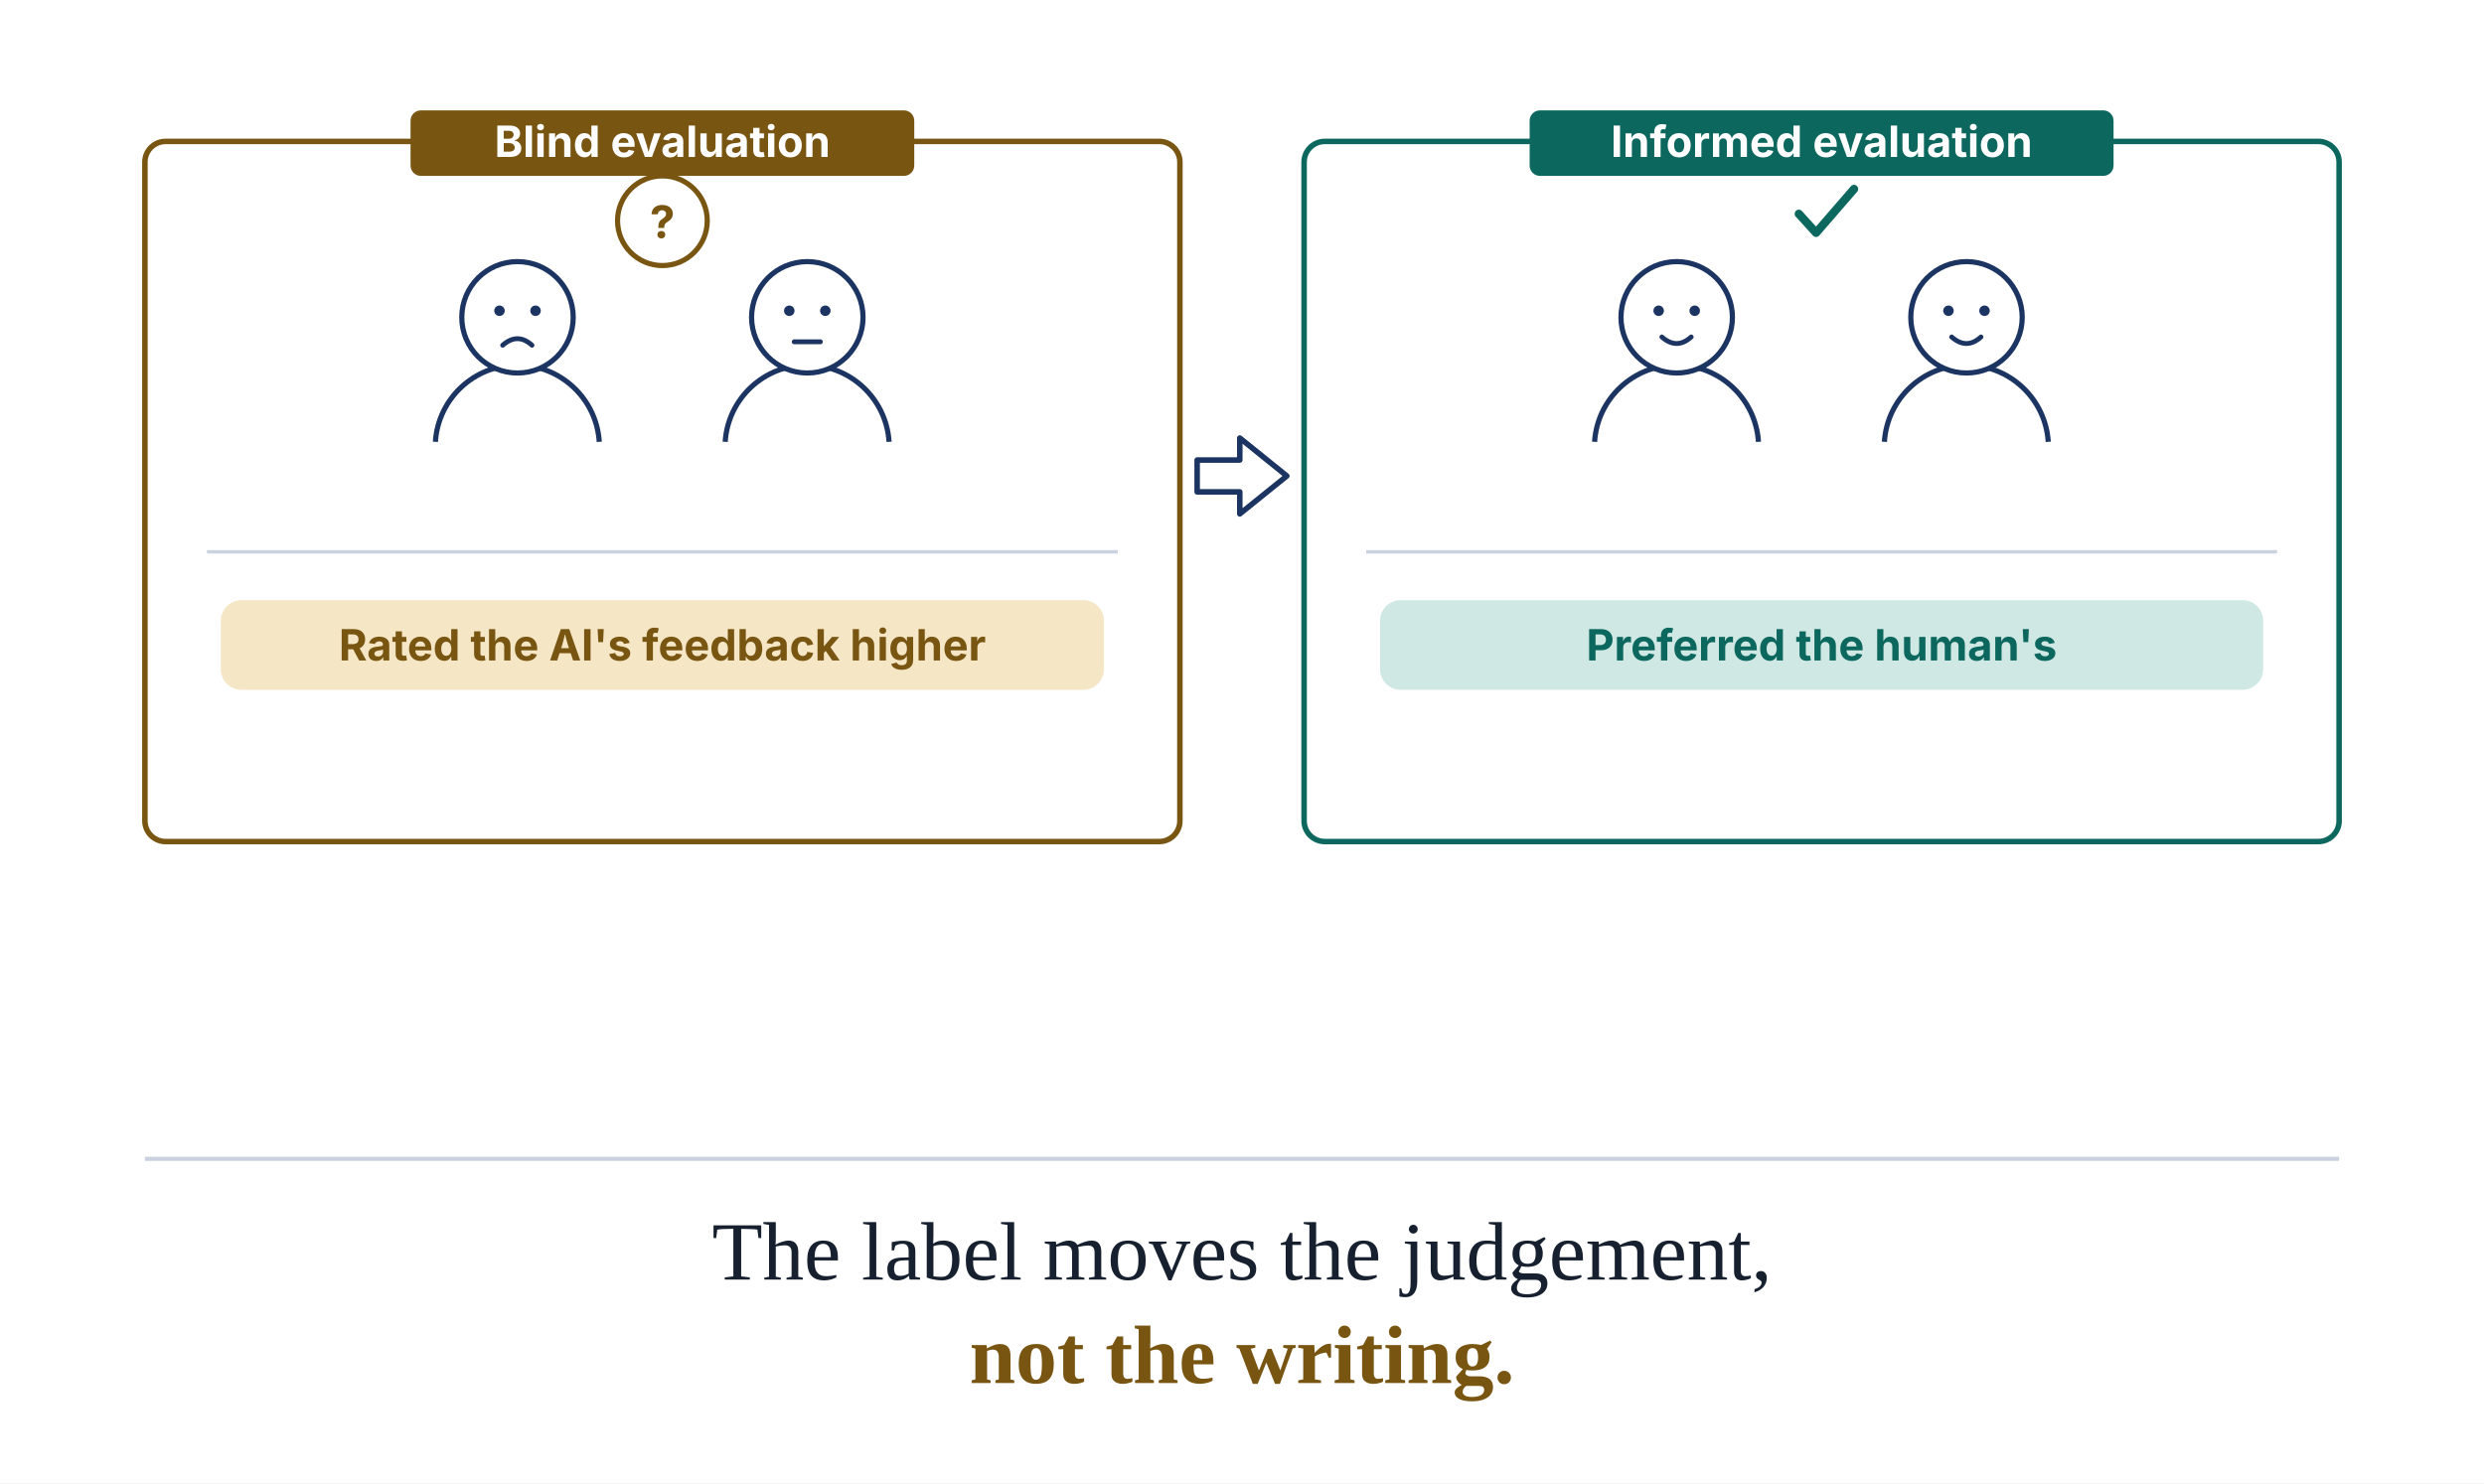
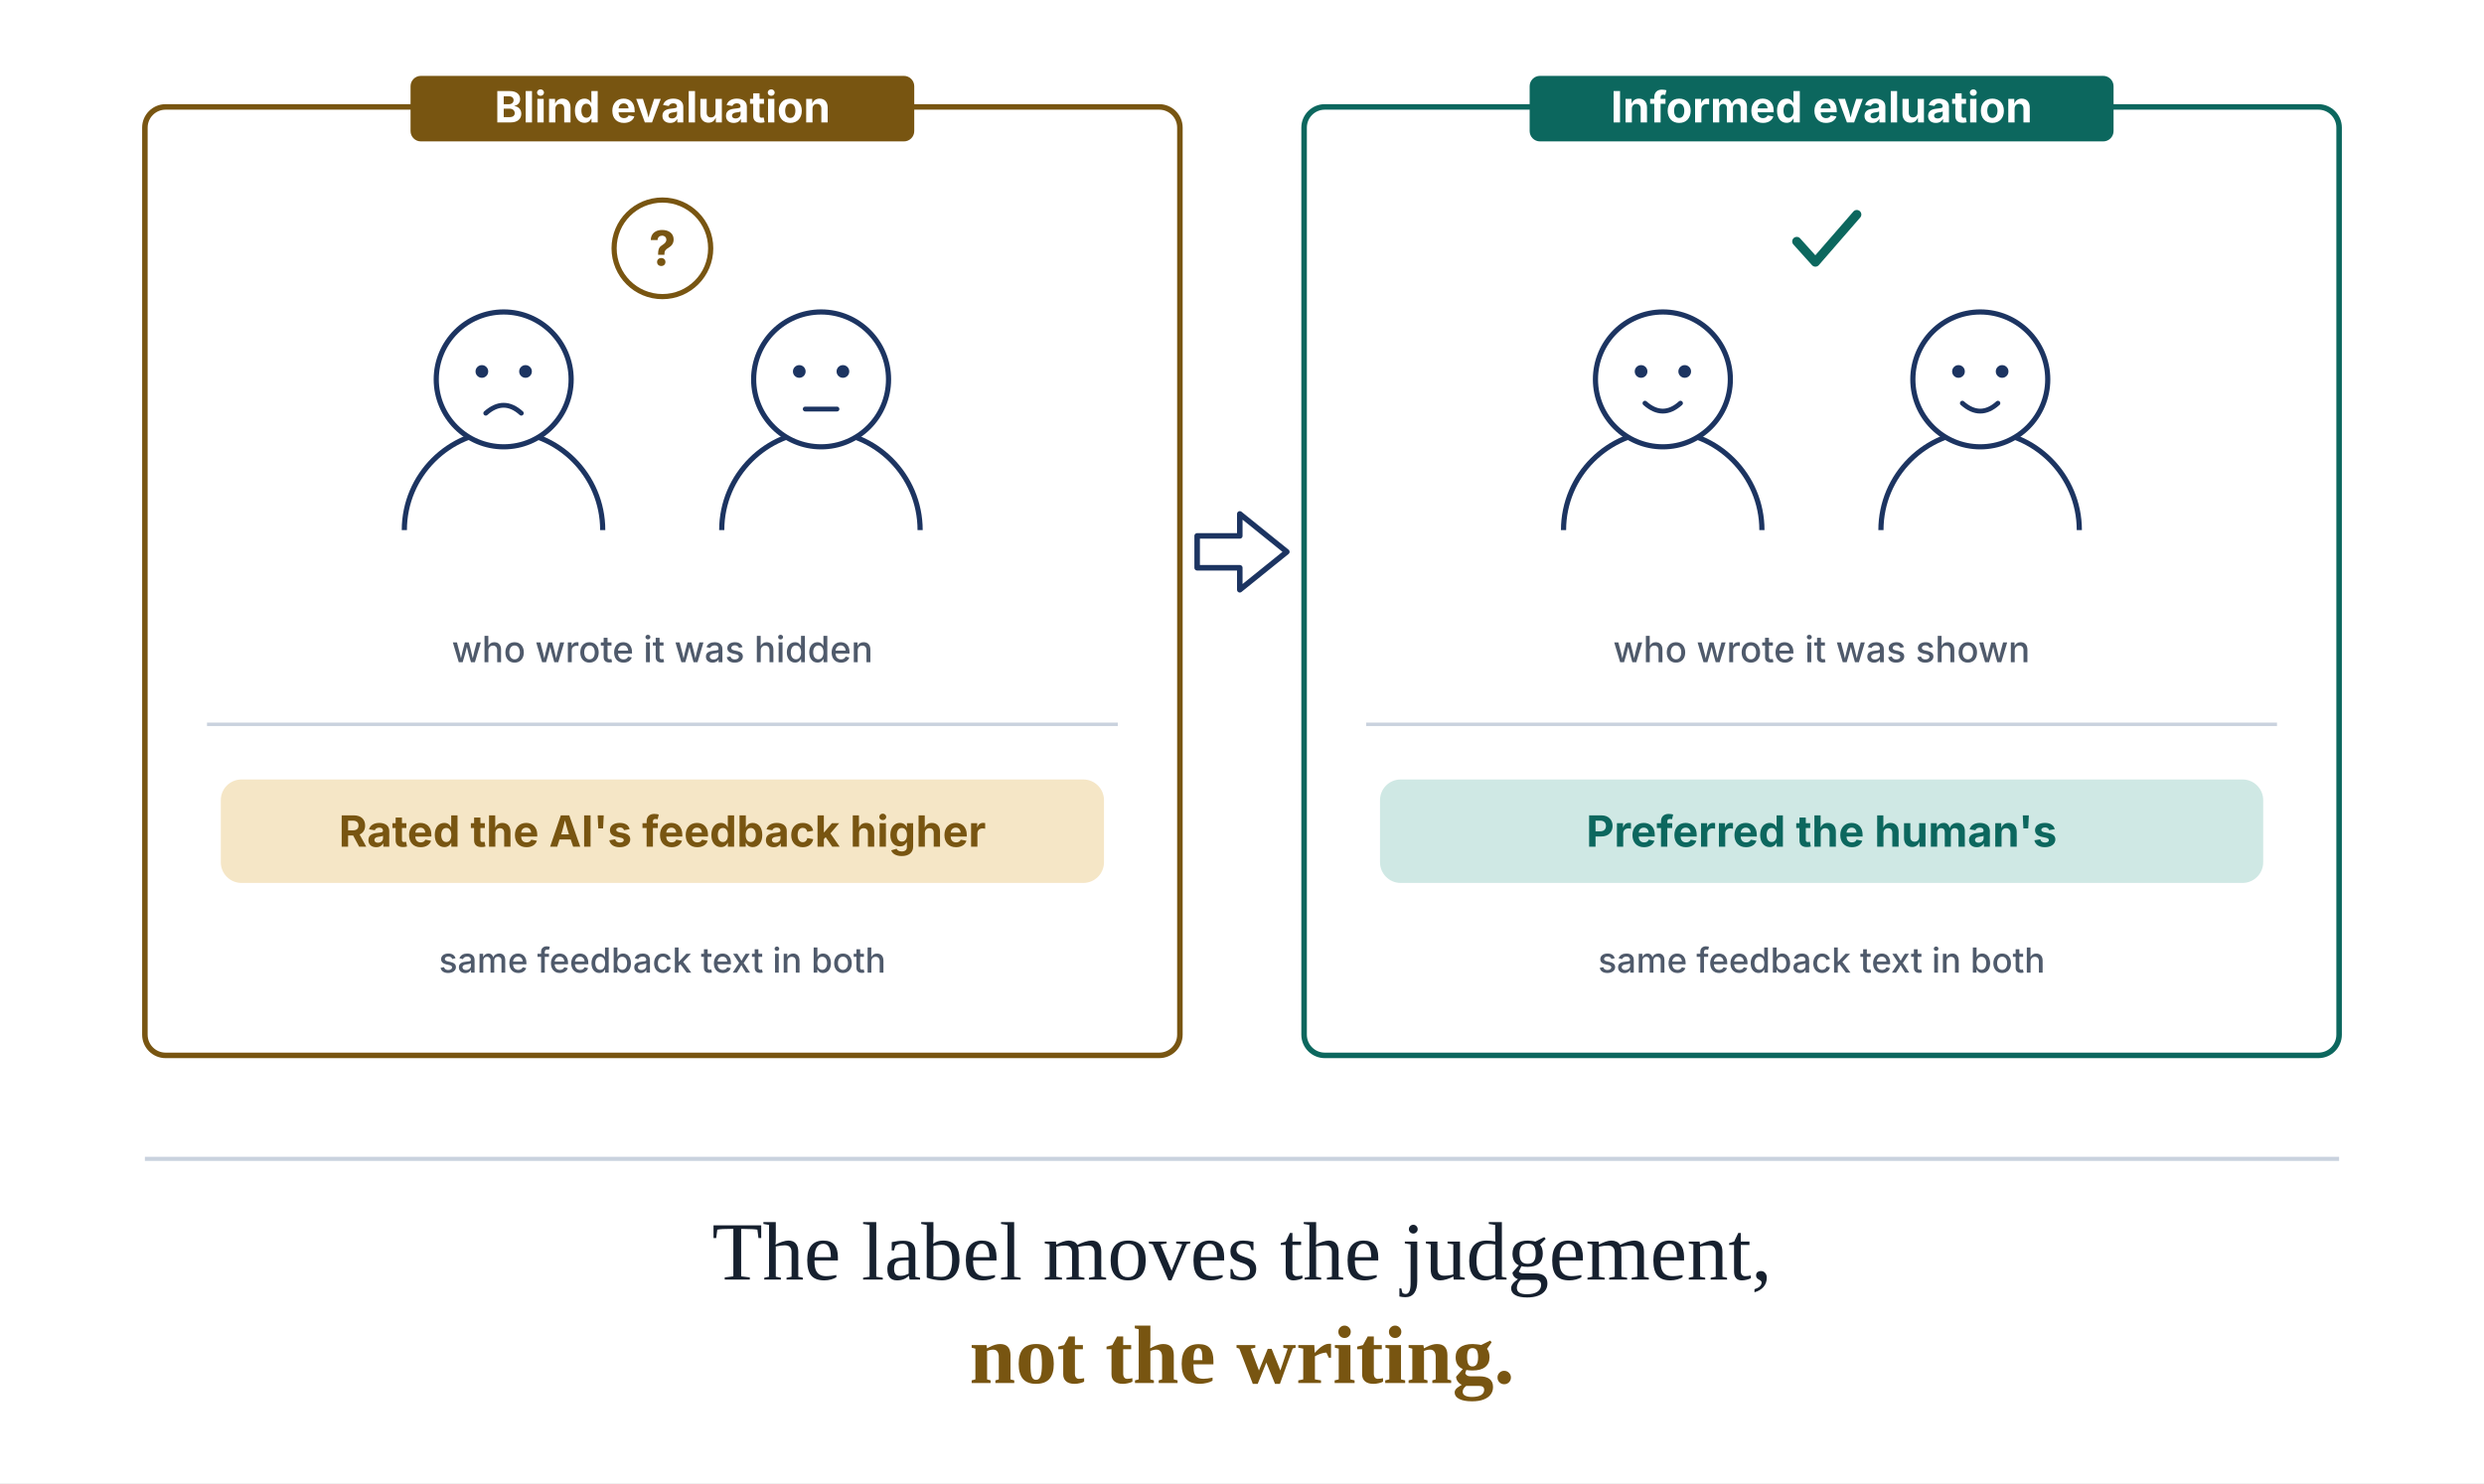
<svg xmlns="http://www.w3.org/2000/svg" class="wb" viewBox="0 0 720 430" role="img" aria-label="Students who could not tell who wrote the feedback rated the AI's higher; those who could tell preferred the human's.">
  <rect width="720" height="430" fill="#ffffff" />
  <g transform="translate(0 -40)">
-     <rect x="42" y="81" width="300" height="203" rx="6" fill="none" stroke="#785511" stroke-width="1.6" />
-     <rect x="119.0" y="72" width="146.0" height="19" rx="3" fill="#785511" />
-     <text x="192.0" y="85.5" text-anchor="middle" font-family="Inter,-apple-system,'Helvetica Neue',system-ui,sans-serif" font-size="12.5" font-weight="700" fill="#ffffff">Blind evaluation</text>
-     <path d="M126.2 168.1 a23.8 23.8 0 0 1 47.5 0" fill="#ffffff" stroke="#1c3461" stroke-width="1.5" stroke-linecap="butt" stroke-linejoin="round" />
-     <circle cx="150" cy="132" r="16.15" fill="#ffffff" stroke="#1c3461" stroke-width="1.5" />
-     <circle cx="144.775" cy="130.1" r="1.52" fill="#1c3461" />
-     <circle cx="155.225" cy="130.1" r="1.52" fill="#1c3461" />
-     <path d="M145.7 140.1 q4.3 -3.8 8.5 0" fill="none" stroke="#1c3461" stroke-width="1.4" stroke-linecap="round" stroke-linejoin="round" />
-     <path d="M210.2 168.1 a23.8 23.8 0 0 1 47.5 0" fill="#ffffff" stroke="#1c3461" stroke-width="1.5" stroke-linecap="butt" stroke-linejoin="round" />
-     <circle cx="234" cy="132" r="16.15" fill="#ffffff" stroke="#1c3461" stroke-width="1.5" />
-     <circle cx="228.775" cy="130.1" r="1.52" fill="#1c3461" />
-     <circle cx="239.225" cy="130.1" r="1.52" fill="#1c3461" />
-     <path d="M230.2 139.1 h7.6" fill="none" stroke="#1c3461" stroke-width="1.4" stroke-linecap="round" stroke-linejoin="round" />
-     <circle cx="192" cy="104" r="13" fill="#ffffff" stroke="#785511" stroke-width="1.5" />
-     <text x="192" y="109" text-anchor="middle" font-family="Inter,-apple-system,'Helvetica Neue',system-ui,sans-serif" font-size="13" font-weight="700" fill="#785511">?</text>
-     <path d="M60 200 H324" fill="none" stroke="#c9d2de" stroke-width="1" stroke-linecap="butt" stroke-linejoin="round" />
-     <rect x="64" y="214" width="256" height="26" rx="6" fill="#f5e6c6" />
-     <text x="192.0" y="231.5" text-anchor="middle" font-family="Inter,-apple-system,'Helvetica Neue',system-ui,sans-serif" font-size="12.5" font-weight="700" fill="#785511">Rated the AI's feedback higher</text>
-     <rect x="378" y="81" width="300" height="203" rx="6" fill="none" stroke="#0c675e" stroke-width="1.6" />
-     <rect x="443.375" y="72" width="169.25" height="19" rx="3" fill="#0c675e" />
-     <text x="528.0" y="85.5" text-anchor="middle" font-family="Inter,-apple-system,'Helvetica Neue',system-ui,sans-serif" font-size="12.5" font-weight="700" fill="#ffffff">Informed evaluation</text>
-     <path d="M462.2 168.1 a23.8 23.8 0 0 1 47.5 0" fill="#ffffff" stroke="#1c3461" stroke-width="1.5" stroke-linecap="butt" stroke-linejoin="round" />
-     <circle cx="486" cy="132" r="16.15" fill="#ffffff" stroke="#1c3461" stroke-width="1.5" />
-     <circle cx="480.775" cy="130.1" r="1.52" fill="#1c3461" />
-     <circle cx="491.225" cy="130.1" r="1.52" fill="#1c3461" />
-     <path d="M481.7 137.7 q4.3 3.8 8.5 0" fill="none" stroke="#1c3461" stroke-width="1.4" stroke-linecap="round" stroke-linejoin="round" />
-     <path d="M546.2 168.1 a23.8 23.8 0 0 1 47.5 0" fill="#ffffff" stroke="#1c3461" stroke-width="1.5" stroke-linecap="butt" stroke-linejoin="round" />
-     <circle cx="570" cy="132" r="16.15" fill="#ffffff" stroke="#1c3461" stroke-width="1.5" />
-     <circle cx="564.775" cy="130.1" r="1.52" fill="#1c3461" />
-     <circle cx="575.225" cy="130.1" r="1.52" fill="#1c3461" />
-     <path d="M565.7 137.7 q4.3 3.8 8.5 0" fill="none" stroke="#1c3461" stroke-width="1.4" stroke-linecap="round" stroke-linejoin="round" />
-     <path d="M521.4 102 l5.0 5.5 l11.0 -12.7" fill="none" stroke="#0c675e" stroke-width="2.42" stroke-linecap="round" stroke-linejoin="round" />
-     <path d="M396 200 H660" fill="none" stroke="#c9d2de" stroke-width="1" stroke-linecap="butt" stroke-linejoin="round" />
-     <rect x="400" y="214" width="256" height="26" rx="6" fill="#cfe8e4" />
-     <text x="528.0" y="231.5" text-anchor="middle" font-family="Inter,-apple-system,'Helvetica Neue',system-ui,sans-serif" font-size="12.5" font-weight="700" fill="#0c675e">Preferred the human's</text>
-     <path d="M347.0 173.38 H359.36 V167.0 L373.0 178 L359.36 189.0 V182.62 H347.0 Z" fill="none" stroke="#1c3461" stroke-width="1.6" stroke-linejoin="round" />
+     <rect x="42" y="71" width="300" height="275" rx="6" fill="none" stroke="#785511" stroke-width="1.6" />
+     <rect x="119.0" y="62" width="146.0" height="19" rx="3" fill="#785511" />
+     <text x="192.0" y="75.5" text-anchor="middle" font-family="Inter,-apple-system,'Helvetica Neue',system-ui,sans-serif" font-size="12.5" font-weight="700" fill="#ffffff">Blind evaluation</text>
+     <path d="M117.2 193.7 a28.7 28.7 0 0 1 57.5 0" fill="#ffffff" stroke="#1c3461" stroke-width="1.5" stroke-linecap="butt" stroke-linejoin="round" />
+     <circle cx="146" cy="150" r="19.55" fill="#ffffff" stroke="#1c3461" stroke-width="1.5" />
+     <circle cx="139.675" cy="147.7" r="1.84" fill="#1c3461" />
+     <circle cx="152.325" cy="147.7" r="1.84" fill="#1c3461" />
+     <path d="M140.8 159.8 q5.2 -4.6 10.3 0" fill="none" stroke="#1c3461" stroke-width="1.4" stroke-linecap="round" stroke-linejoin="round" />
+     <path d="M209.2 193.7 a28.7 28.7 0 0 1 57.5 0" fill="#ffffff" stroke="#1c3461" stroke-width="1.5" stroke-linecap="butt" stroke-linejoin="round" />
+     <circle cx="238" cy="150" r="19.55" fill="#ffffff" stroke="#1c3461" stroke-width="1.5" />
+     <circle cx="231.675" cy="147.7" r="1.84" fill="#1c3461" />
+     <circle cx="244.325" cy="147.7" r="1.84" fill="#1c3461" />
+     <path d="M233.4 158.6 h9.2" fill="none" stroke="#1c3461" stroke-width="1.4" stroke-linecap="round" stroke-linejoin="round" />
+     <circle cx="192" cy="112" r="14" fill="#ffffff" stroke="#785511" stroke-width="1.5" />
+     <text x="192" y="117" text-anchor="middle" font-family="Inter,-apple-system,'Helvetica Neue',system-ui,sans-serif" font-size="14" font-weight="700" fill="#785511">?</text>
+     <text x="192" y="232" text-anchor="middle" font-family="Inter,-apple-system,'Helvetica Neue',system-ui,sans-serif" font-size="10.5" font-weight="500" fill="#4f5a6b">who wrote it was hidden</text>
+     <path d="M60 250 H324" fill="none" stroke="#c9d2de" stroke-width="1" stroke-linecap="butt" stroke-linejoin="round" />
+     <rect x="64" y="266" width="256" height="30" rx="6" fill="#f5e6c6" />
+     <text x="192.0" y="285.5" text-anchor="middle" font-family="Inter,-apple-system,'Helvetica Neue',system-ui,sans-serif" font-size="12.5" font-weight="700" fill="#785511">Rated the AI's feedback higher</text>
+     <text x="192" y="322" text-anchor="middle" font-family="Inter,-apple-system,'Helvetica Neue',system-ui,sans-serif" font-size="10" font-weight="500" fill="#4f5a6b">same feedback text in both</text>
+     <rect x="378" y="71" width="300" height="275" rx="6" fill="none" stroke="#0c675e" stroke-width="1.6" />
+     <rect x="443.375" y="62" width="169.25" height="19" rx="3" fill="#0c675e" />
+     <text x="528.0" y="75.5" text-anchor="middle" font-family="Inter,-apple-system,'Helvetica Neue',system-ui,sans-serif" font-size="12.5" font-weight="700" fill="#ffffff">Informed evaluation</text>
+     <path d="M453.2 193.7 a28.7 28.7 0 0 1 57.5 0" fill="#ffffff" stroke="#1c3461" stroke-width="1.5" stroke-linecap="butt" stroke-linejoin="round" />
+     <circle cx="482" cy="150" r="19.55" fill="#ffffff" stroke="#1c3461" stroke-width="1.5" />
+     <circle cx="475.675" cy="147.7" r="1.84" fill="#1c3461" />
+     <circle cx="488.325" cy="147.7" r="1.84" fill="#1c3461" />
+     <path d="M476.8 156.9 q5.2 4.6 10.3 0" fill="none" stroke="#1c3461" stroke-width="1.4" stroke-linecap="round" stroke-linejoin="round" />
+     <path d="M545.2 193.7 a28.7 28.7 0 0 1 57.5 0" fill="#ffffff" stroke="#1c3461" stroke-width="1.5" stroke-linecap="butt" stroke-linejoin="round" />
+     <circle cx="574" cy="150" r="19.55" fill="#ffffff" stroke="#1c3461" stroke-width="1.5" />
+     <circle cx="567.675" cy="147.7" r="1.84" fill="#1c3461" />
+     <circle cx="580.325" cy="147.7" r="1.84" fill="#1c3461" />
+     <path d="M568.8 156.9 q5.2 4.6 10.3 0" fill="none" stroke="#1c3461" stroke-width="1.4" stroke-linecap="round" stroke-linejoin="round" />
+     <path d="M520.8 110 l5.4 6.0 l12.0 -13.8" fill="none" stroke="#0c675e" stroke-width="2.64" stroke-linecap="round" stroke-linejoin="round" />
+     <text x="528" y="232" text-anchor="middle" font-family="Inter,-apple-system,'Helvetica Neue',system-ui,sans-serif" font-size="10.5" font-weight="500" fill="#4f5a6b">who wrote it was shown</text>
+     <path d="M396 250 H660" fill="none" stroke="#c9d2de" stroke-width="1" stroke-linecap="butt" stroke-linejoin="round" />
+     <rect x="400" y="266" width="256" height="30" rx="6" fill="#cfe8e4" />
+     <text x="528.0" y="285.5" text-anchor="middle" font-family="Inter,-apple-system,'Helvetica Neue',system-ui,sans-serif" font-size="12.5" font-weight="700" fill="#0c675e">Preferred the human's</text>
+     <text x="528" y="322" text-anchor="middle" font-family="Inter,-apple-system,'Helvetica Neue',system-ui,sans-serif" font-size="10" font-weight="500" fill="#4f5a6b">same feedback text in both</text>
+     <path d="M347.0 195.38 H359.36 V189.0 L373.0 200 L359.36 211.0 V204.62 H347.0 Z" fill="none" stroke="#1c3461" stroke-width="1.6" stroke-linejoin="round" />
  </g>
  <path d="M42 336 H678" fill="none" stroke="#c9d2de" stroke-width="1.2" stroke-linecap="butt" stroke-linejoin="round" />
  <text x="360.0" y="371" text-anchor="middle" font-family="Fraunces,Georgia,'Times New Roman',serif" font-size="24" font-weight="500" fill="#16202e">The label moves the judgement,</text>
  <text x="360.0" y="401" text-anchor="middle" font-family="Fraunces,Georgia,'Times New Roman',serif" font-size="24" font-weight="600" fill="#785511">not the writing.</text>
</svg>
